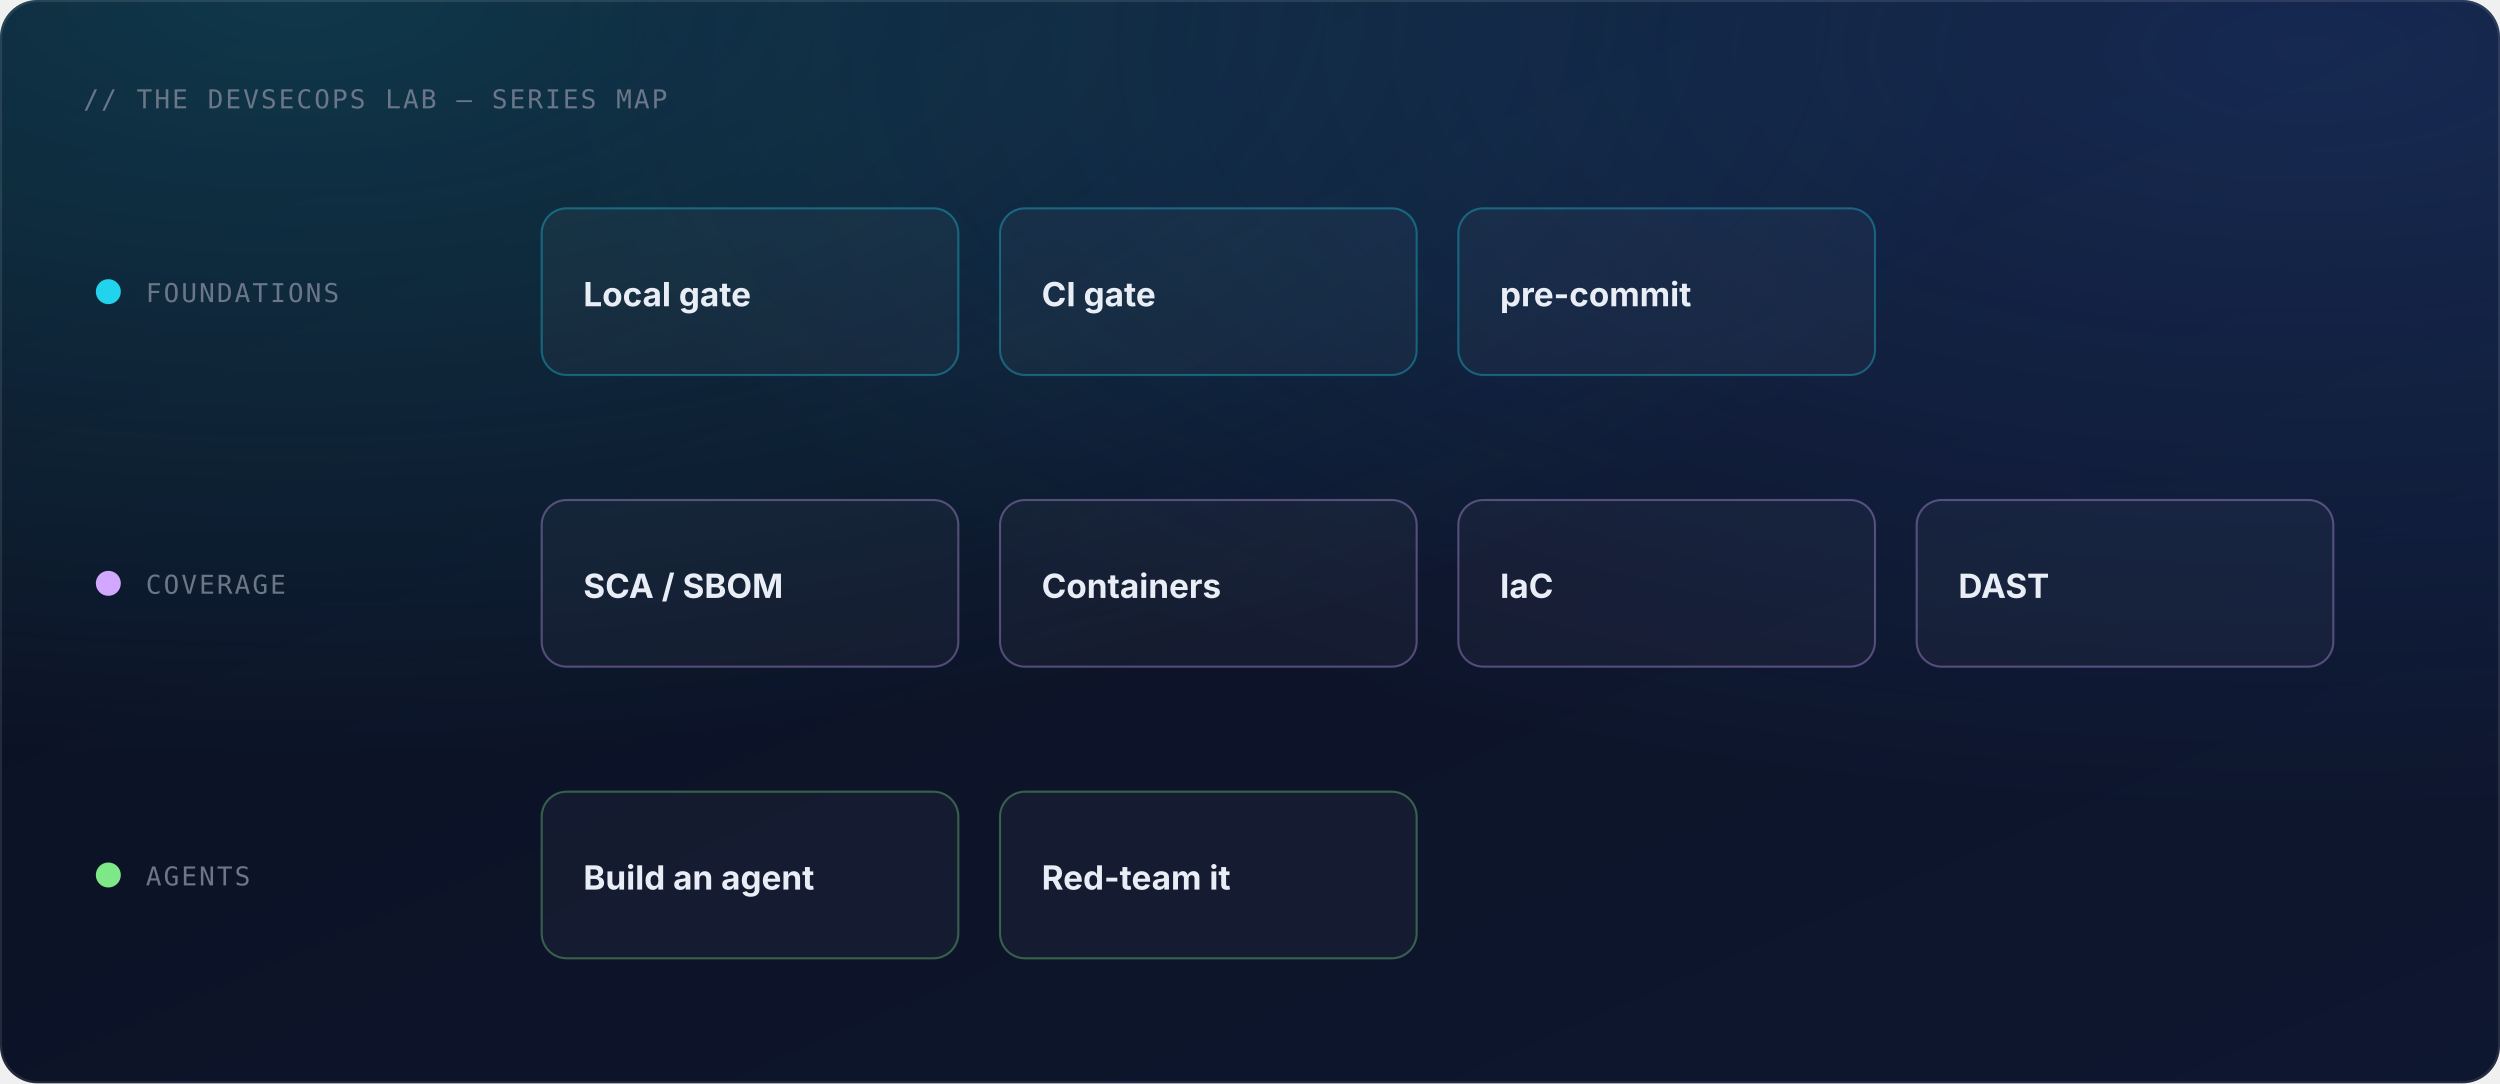
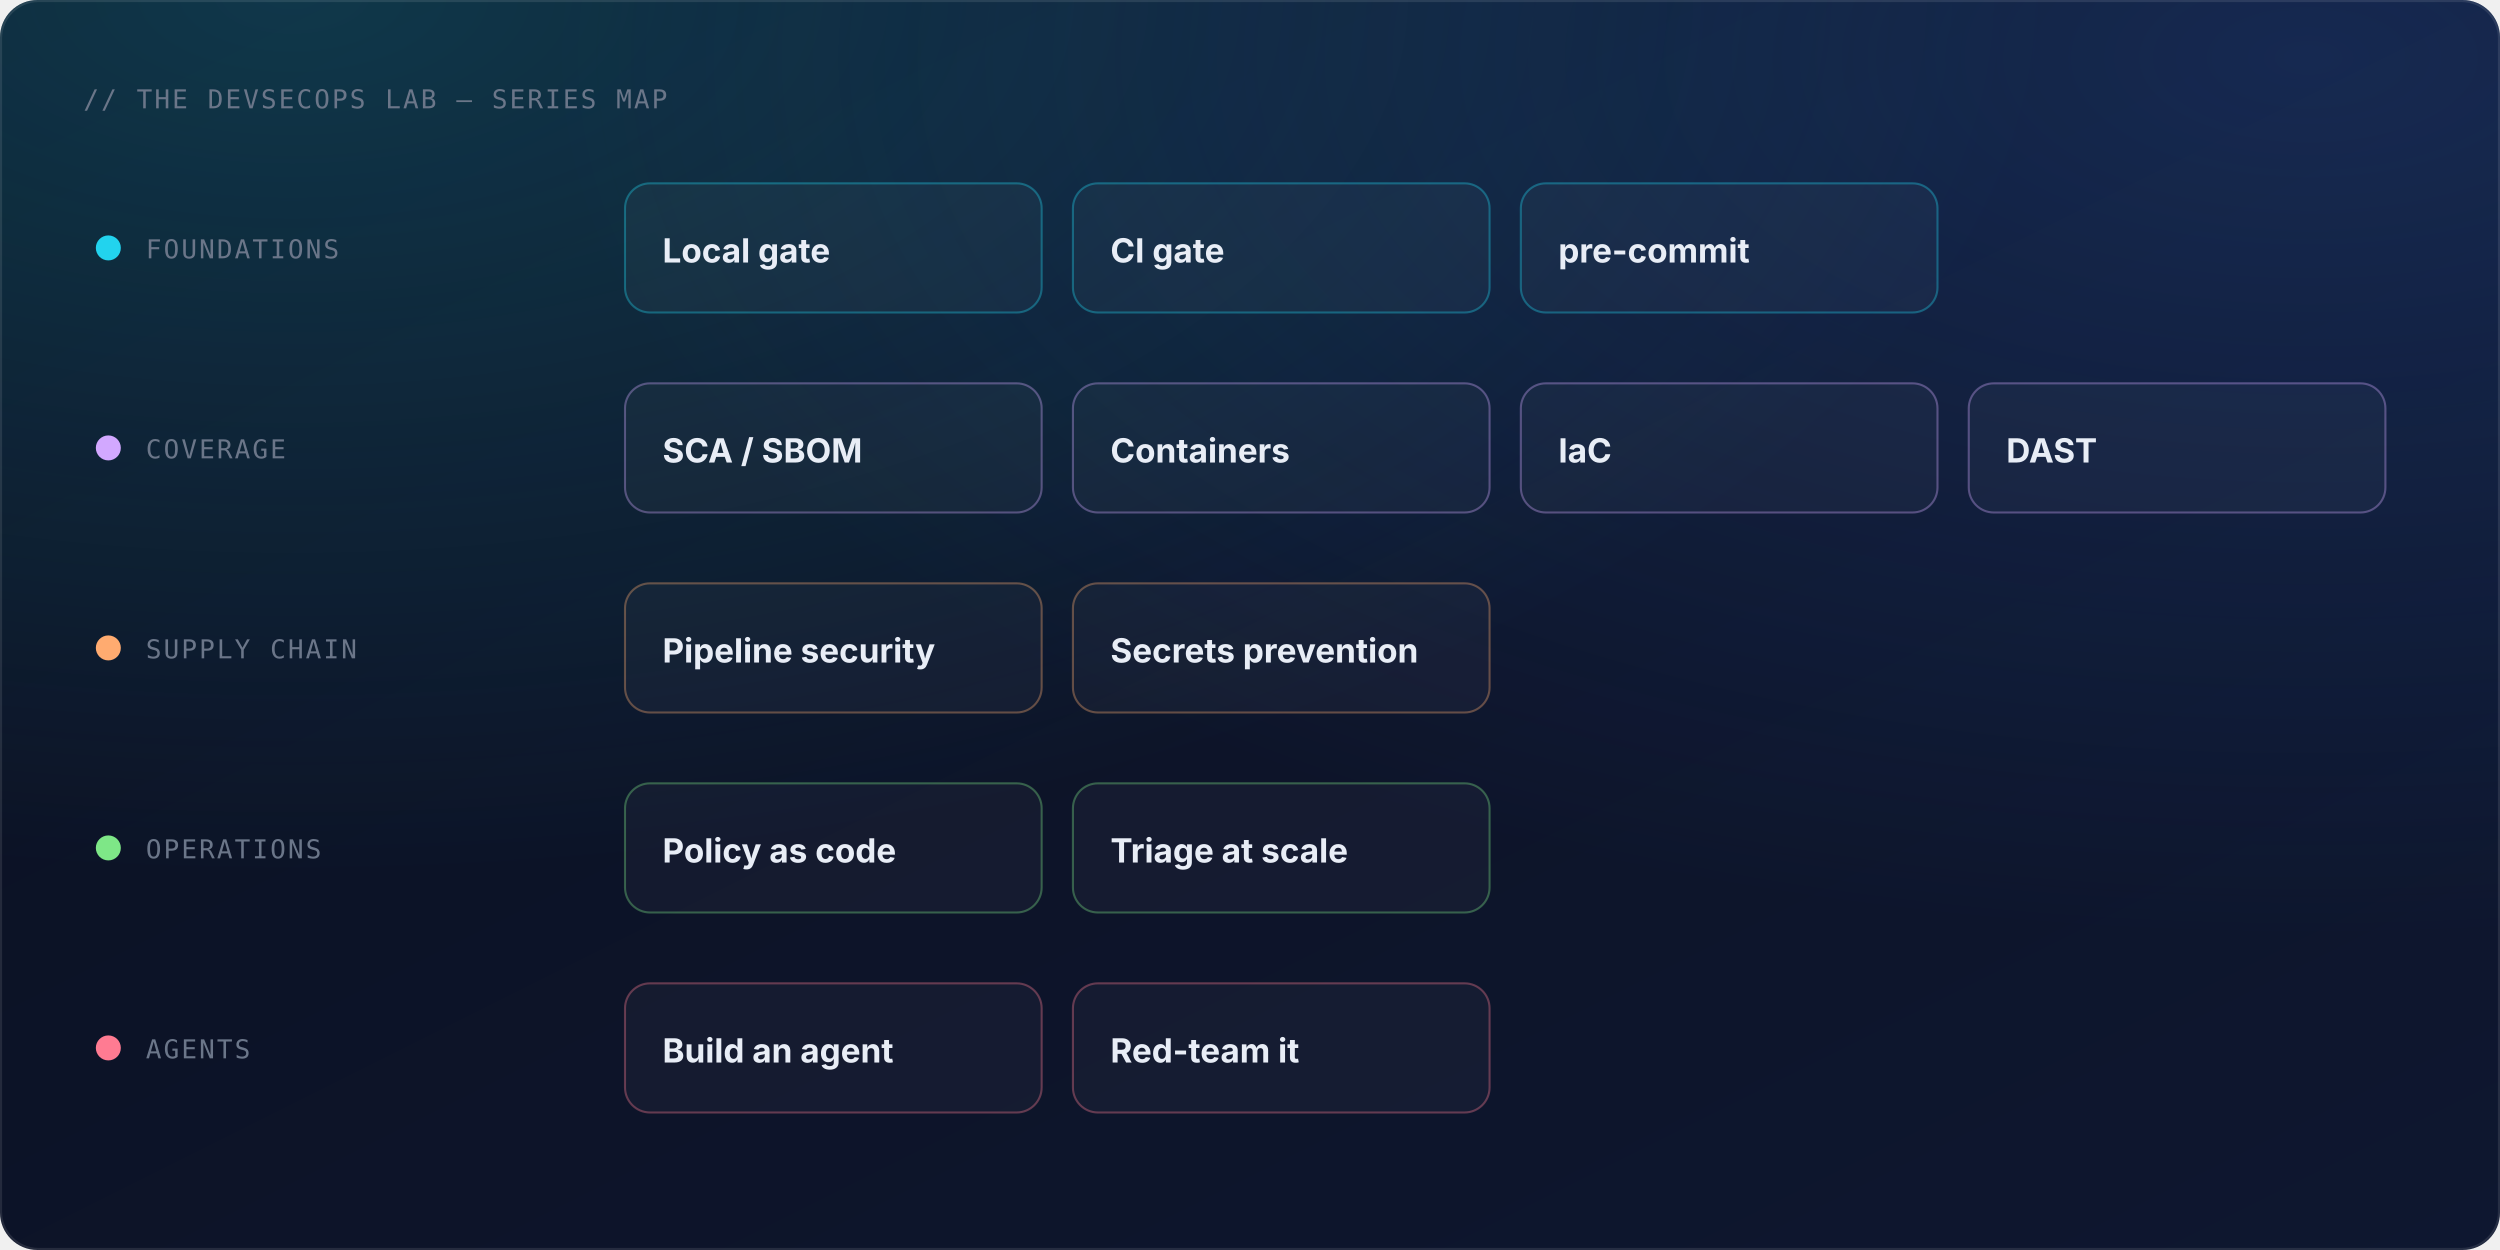
- <svg xmlns="http://www.w3.org/2000/svg" viewBox="0 0 1200 520" width="1200" height="520" role="img">
+ <svg xmlns="http://www.w3.org/2000/svg" viewBox="0 0 1200 600" width="1200" height="600" role="img">
  <defs>
    <linearGradient id="bg" x1="0" y1="0" x2="1" y2="1">
      <stop offset="0" stop-color="#0b1020" />
      <stop offset="1" stop-color="#0e1730" />
    </linearGradient>
    <radialGradient id="glowA" cx="0.12" cy="0" r="0.7">
      <stop offset="0" stop-color="#22d3ee" stop-opacity="0.20" />
      <stop offset="1" stop-color="#22d3ee" stop-opacity="0" />
    </radialGradient>
    <radialGradient id="glowB" cx="0.92" cy="0.05" r="0.7">
      <stop offset="0" stop-color="#3b82f6" stop-opacity="0.20" />
      <stop offset="1" stop-color="#3b82f6" stop-opacity="0" />
    </radialGradient>
    <clipPath id="clip">
-       <rect x="0" y="0" width="1200" height="520" rx="18" />
+       <rect x="0" y="0" width="1200" height="600" rx="18" />
    </clipPath>
    <marker id="arw" viewBox="0 0 10 10" refX="8" refY="5" markerWidth="7" markerHeight="7" orient="auto">
      <path d="M0 0 L10 5 L0 10 z" fill="#6b7689" />
    </marker>
    <style>
      .mono { font-family: 'JetBrains Mono', ui-monospace, SFMono-Regular, Menlo, Consolas, monospace; }
      .name { font-family: 'Inter', -apple-system, Segoe UI, Roboto, sans-serif; fill: #e8edf6; font-size: 20px; font-weight: 700; }
      .cat  { font-family: 'JetBrains Mono', ui-monospace, Menlo, monospace; fill: #8b97ab; font-size: 12.5px; letter-spacing: 0.06em; }
      .ttl  { font-family: 'Inter', -apple-system, Segoe UI, Roboto, sans-serif; fill: #e8edf6; font-size: 16px; font-weight: 700; }
      .sub  { font-family: 'JetBrains Mono', ui-monospace, Menlo, monospace; fill: #8b97ab; font-size: 12px; }
      .lbl  { font-family: 'JetBrains Mono', ui-monospace, Menlo, monospace; fill: #6b7689; font-size: 12.5px; letter-spacing: 0.08em; }
    </style>
  </defs>
  <g clip-path="url(#clip)">
-     <rect width="1200" height="520" fill="url(#bg)" />
-     <rect width="1200" height="520" fill="url(#glowA)" />
-     <rect width="1200" height="520" fill="url(#glowB)" />
+     <rect width="1200" height="600" fill="url(#bg)" />
+     <rect width="1200" height="600" fill="url(#glowA)" />
+     <rect width="1200" height="600" fill="url(#glowB)" />
    <text class="lbl" x="40" y="52">// THE DEVSECOPS LAB — SERIES MAP</text>
-     <circle cx="52" cy="140" r="6" fill="#22d3ee" />
-     <text class="lbl" x="70" y="145">FOUNDATIONS</text>
-     <rect x="260" y="100" width="200" height="80" rx="12" fill="#ffffff" fill-opacity="0.035" stroke="#22d3ee" stroke-opacity="0.35" />
-     <text class="ttl" x="280" y="147">Local gate</text>
-     <rect x="480" y="100" width="200" height="80" rx="12" fill="#ffffff" fill-opacity="0.035" stroke="#22d3ee" stroke-opacity="0.35" />
-     <text class="ttl" x="500" y="147">CI gate</text>
-     <rect x="700" y="100" width="200" height="80" rx="12" fill="#ffffff" fill-opacity="0.035" stroke="#22d3ee" stroke-opacity="0.35" />
-     <text class="ttl" x="720" y="147">pre-commit</text>
-     <circle cx="52" cy="280" r="6" fill="#d2a8ff" />
-     <text class="lbl" x="70" y="285">COVERAGE</text>
-     <rect x="260" y="240" width="200" height="80" rx="12" fill="#ffffff" fill-opacity="0.035" stroke="#d2a8ff" stroke-opacity="0.35" />
-     <text class="ttl" x="280" y="287">SCA / SBOM</text>
-     <rect x="480" y="240" width="200" height="80" rx="12" fill="#ffffff" fill-opacity="0.035" stroke="#d2a8ff" stroke-opacity="0.35" />
-     <text class="ttl" x="500" y="287">Containers</text>
-     <rect x="700" y="240" width="200" height="80" rx="12" fill="#ffffff" fill-opacity="0.035" stroke="#d2a8ff" stroke-opacity="0.35" />
-     <text class="ttl" x="720" y="287">IaC</text>
-     <rect x="920" y="240" width="200" height="80" rx="12" fill="#ffffff" fill-opacity="0.035" stroke="#d2a8ff" stroke-opacity="0.35" />
-     <text class="ttl" x="940" y="287">DAST</text>
-     <circle cx="52" cy="420" r="6" fill="#7ee787" />
-     <text class="lbl" x="70" y="425">AGENTS</text>
-     <rect x="260" y="380" width="200" height="80" rx="12" fill="#ffffff" fill-opacity="0.035" stroke="#7ee787" stroke-opacity="0.35" />
-     <text class="ttl" x="280" y="427">Build an agent</text>
-     <rect x="480" y="380" width="200" height="80" rx="12" fill="#ffffff" fill-opacity="0.035" stroke="#7ee787" stroke-opacity="0.35" />
-     <text class="ttl" x="500" y="427">Red-team it</text>
+     <circle cx="52" cy="119" r="6" fill="#22d3ee" />
+     <text class="lbl" x="70" y="124">FOUNDATIONS</text>
+     <rect x="300" y="88" width="200" height="62" rx="12" fill="#ffffff" fill-opacity="0.035" stroke="#22d3ee" stroke-opacity="0.35" />
+     <text class="ttl" x="318" y="126">Local gate</text>
+     <rect x="515" y="88" width="200" height="62" rx="12" fill="#ffffff" fill-opacity="0.035" stroke="#22d3ee" stroke-opacity="0.35" />
+     <text class="ttl" x="533" y="126">CI gate</text>
+     <rect x="730" y="88" width="200" height="62" rx="12" fill="#ffffff" fill-opacity="0.035" stroke="#22d3ee" stroke-opacity="0.35" />
+     <text class="ttl" x="748" y="126">pre-commit</text>
+     <circle cx="52" cy="215" r="6" fill="#d2a8ff" />
+     <text class="lbl" x="70" y="220">COVERAGE</text>
+     <rect x="300" y="184" width="200" height="62" rx="12" fill="#ffffff" fill-opacity="0.035" stroke="#d2a8ff" stroke-opacity="0.35" />
+     <text class="ttl" x="318" y="222">SCA / SBOM</text>
+     <rect x="515" y="184" width="200" height="62" rx="12" fill="#ffffff" fill-opacity="0.035" stroke="#d2a8ff" stroke-opacity="0.35" />
+     <text class="ttl" x="533" y="222">Containers</text>
+     <rect x="730" y="184" width="200" height="62" rx="12" fill="#ffffff" fill-opacity="0.035" stroke="#d2a8ff" stroke-opacity="0.35" />
+     <text class="ttl" x="748" y="222">IaC</text>
+     <rect x="945" y="184" width="200" height="62" rx="12" fill="#ffffff" fill-opacity="0.035" stroke="#d2a8ff" stroke-opacity="0.35" />
+     <text class="ttl" x="963" y="222">DAST</text>
+     <circle cx="52" cy="311" r="6" fill="#ffab70" />
+     <text class="lbl" x="70" y="316">SUPPLY CHAIN</text>
+     <rect x="300" y="280" width="200" height="62" rx="12" fill="#ffffff" fill-opacity="0.035" stroke="#ffab70" stroke-opacity="0.35" />
+     <text class="ttl" x="318" y="318">Pipeline security</text>
+     <rect x="515" y="280" width="200" height="62" rx="12" fill="#ffffff" fill-opacity="0.035" stroke="#ffab70" stroke-opacity="0.35" />
+     <text class="ttl" x="533" y="318">Secrets prevention</text>
+     <circle cx="52" cy="407" r="6" fill="#7ee787" />
+     <text class="lbl" x="70" y="412">OPERATIONS</text>
+     <rect x="300" y="376" width="200" height="62" rx="12" fill="#ffffff" fill-opacity="0.035" stroke="#7ee787" stroke-opacity="0.35" />
+     <text class="ttl" x="318" y="414">Policy as code</text>
+     <rect x="515" y="376" width="200" height="62" rx="12" fill="#ffffff" fill-opacity="0.035" stroke="#7ee787" stroke-opacity="0.35" />
+     <text class="ttl" x="533" y="414">Triage at scale</text>
+     <circle cx="52" cy="503" r="6" fill="#ff7b92" />
+     <text class="lbl" x="70" y="508">AGENTS</text>
+     <rect x="300" y="472" width="200" height="62" rx="12" fill="#ffffff" fill-opacity="0.035" stroke="#ff7b92" stroke-opacity="0.35" />
+     <text class="ttl" x="318" y="510">Build an agent</text>
+     <rect x="515" y="472" width="200" height="62" rx="12" fill="#ffffff" fill-opacity="0.035" stroke="#ff7b92" stroke-opacity="0.35" />
+     <text class="ttl" x="533" y="510">Red-team it</text>
  </g>
-   <rect x="0.5" y="0.5" width="1199" height="519" rx="18" fill="none" stroke="#ffffff" stroke-opacity="0.10" />
+   <rect x="0.5" y="0.5" width="1199" height="599" rx="18" fill="none" stroke="#ffffff" stroke-opacity="0.10" />
</svg>
